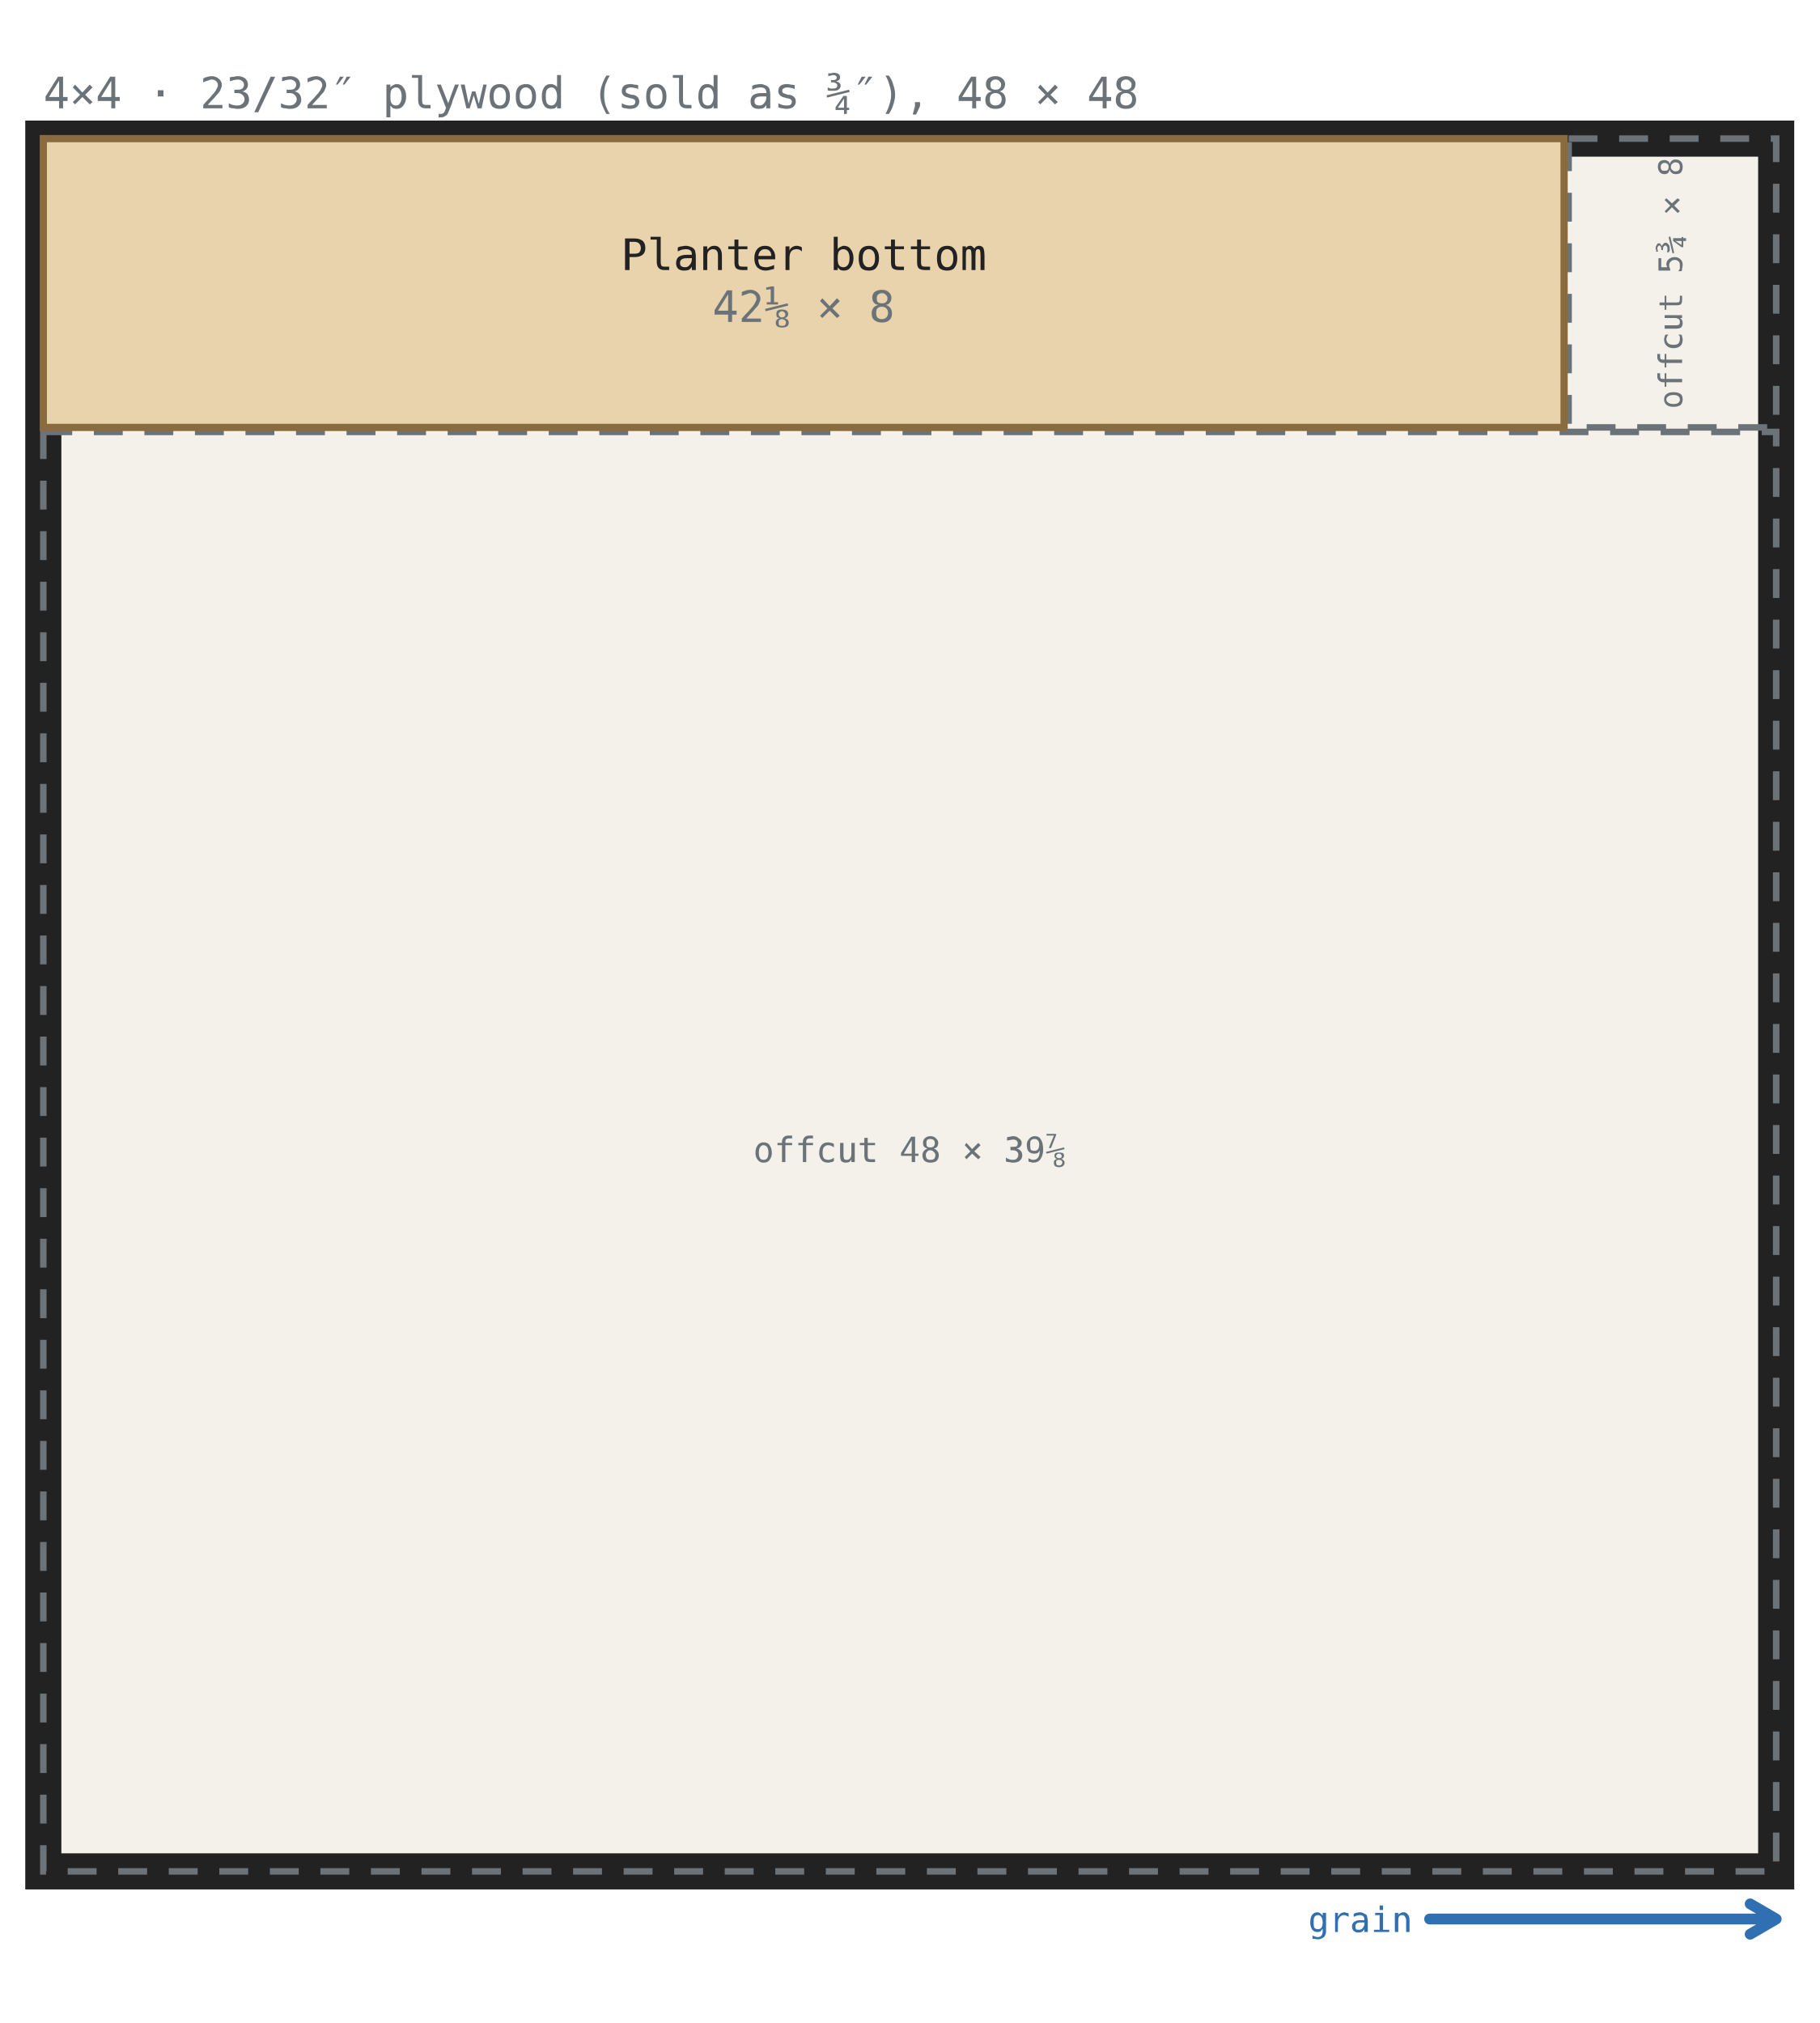
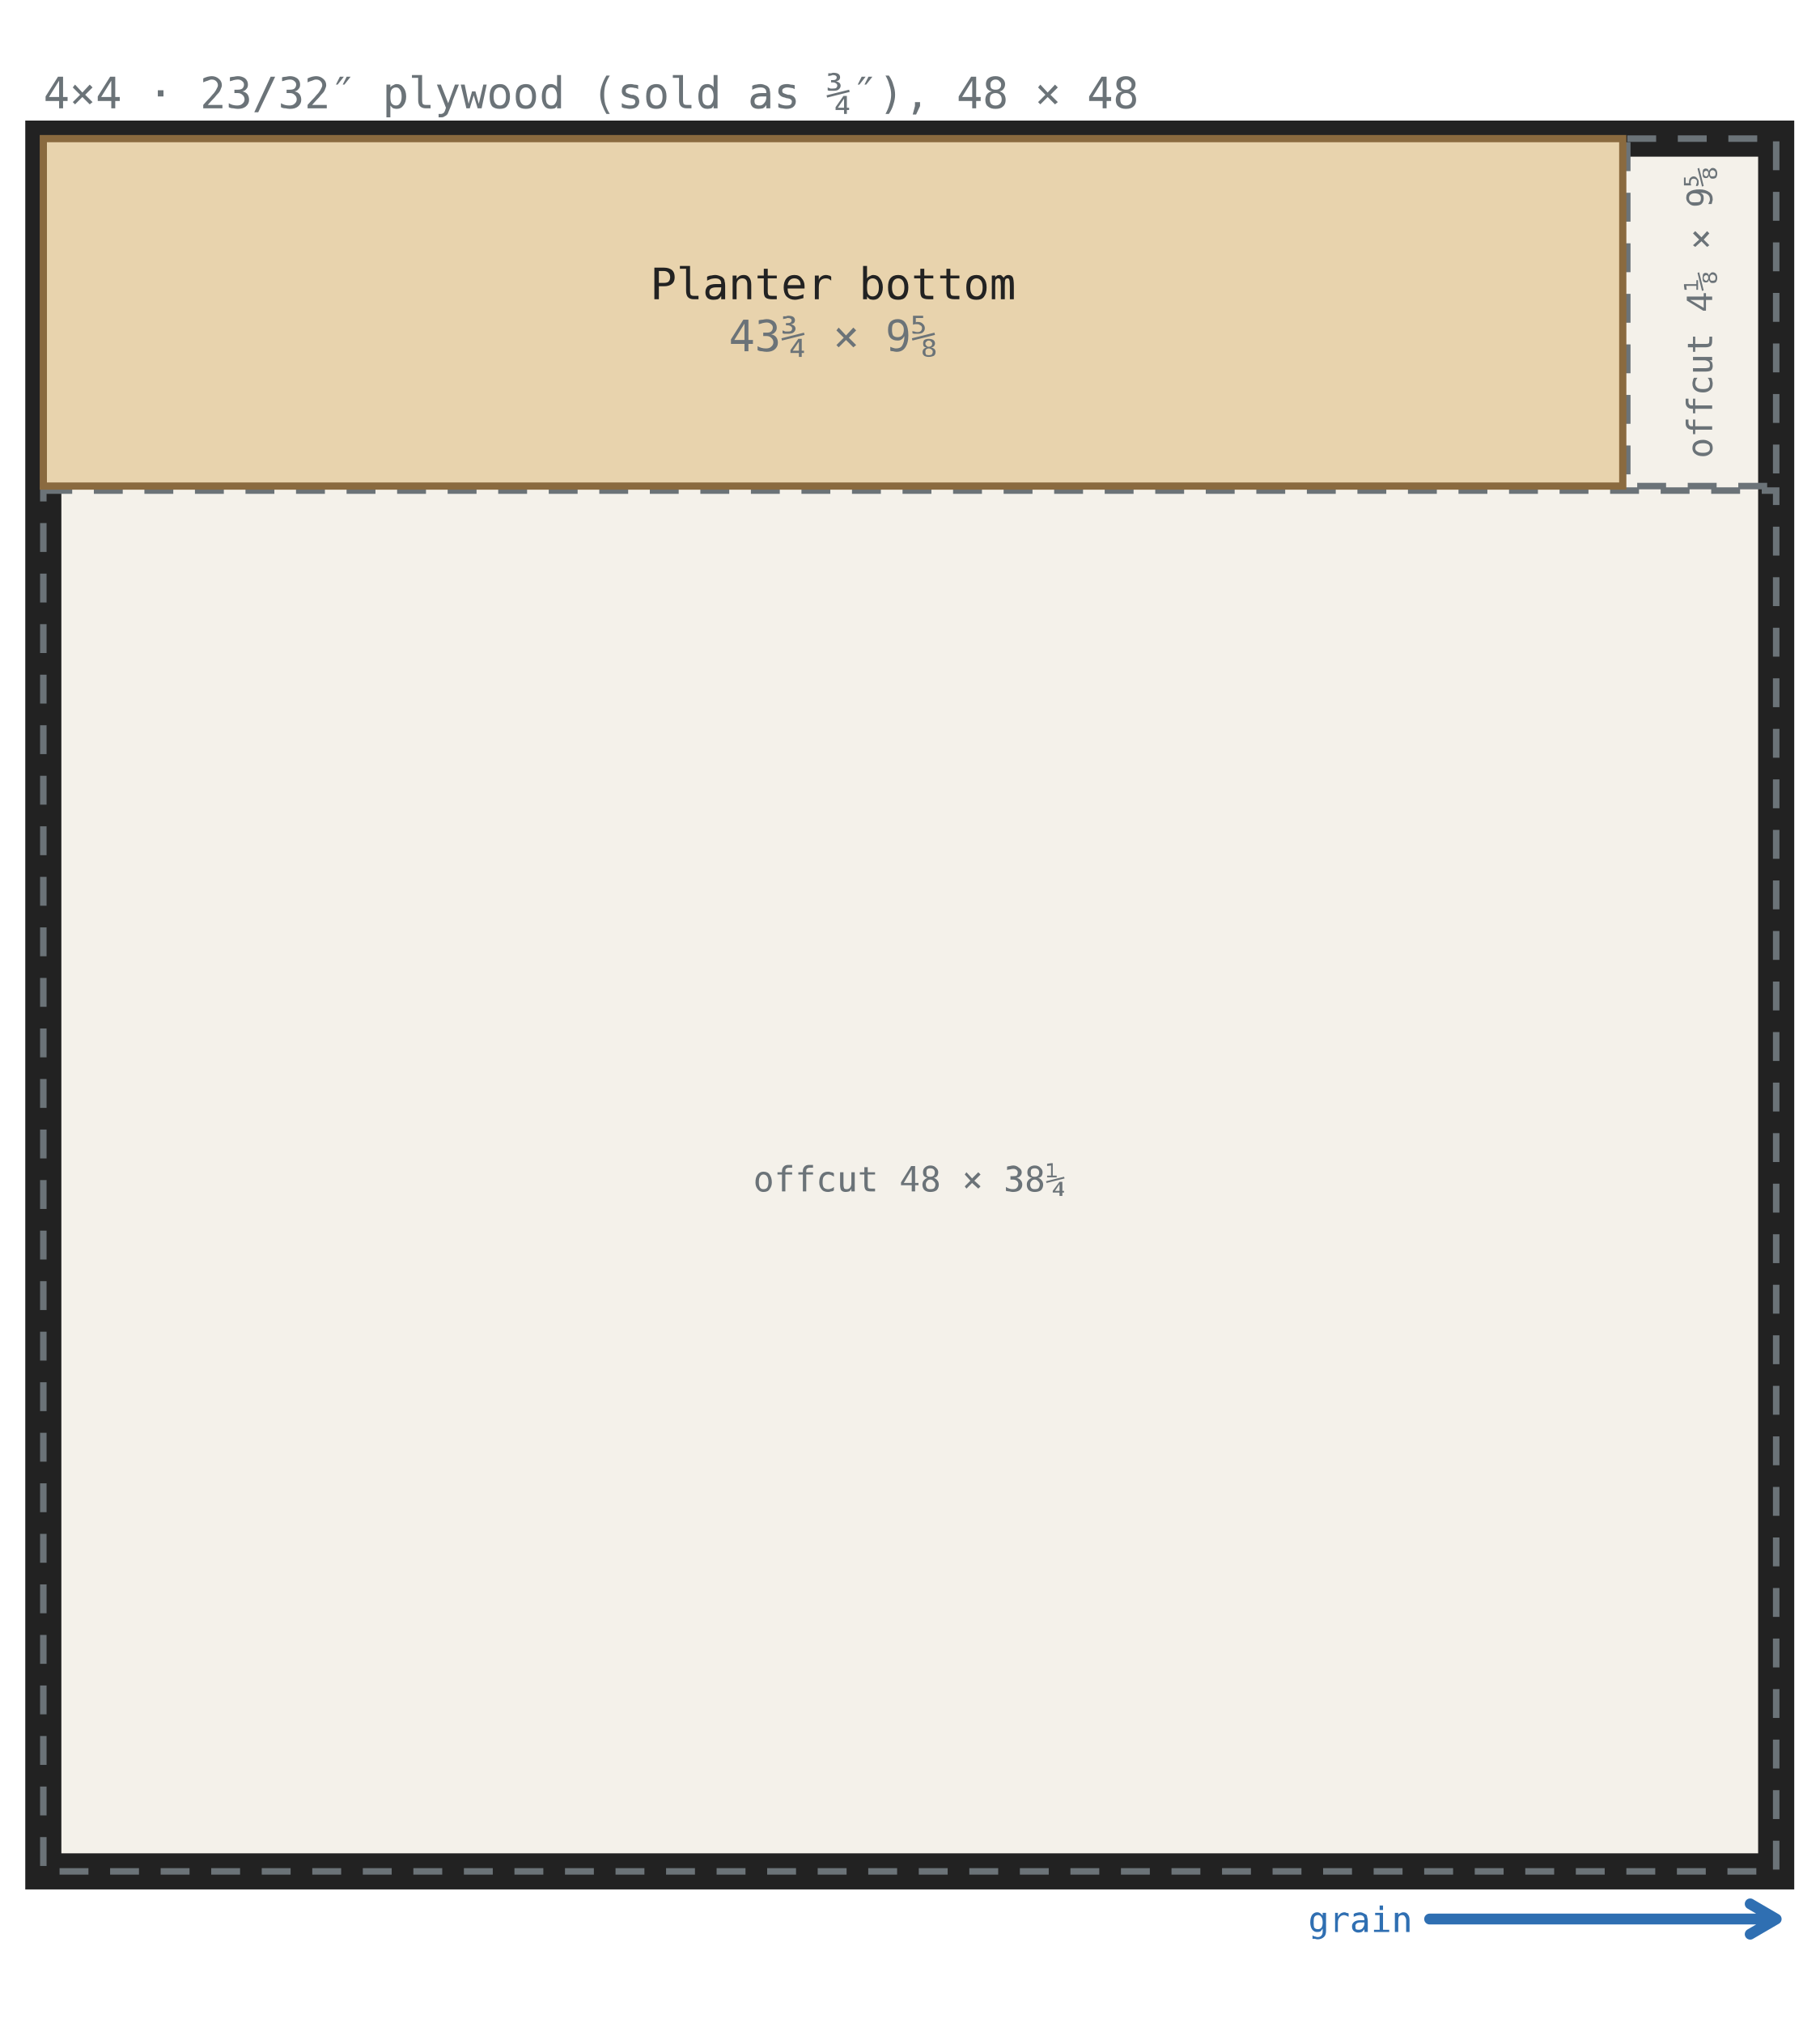
<svg xmlns="http://www.w3.org/2000/svg" viewBox="-1.2 -1.2 50.4 56.04" class="wb-sheets" data-phase="p1" data-material="ply" font-family="ui-monospace, monospace">
  <style>
.wb-sheet-board { fill: var(--sheet-board, #f4f1ea); stroke: var(--ink, #222); stroke-width: var(--sheet-stroke, 0.3); }
.wb-part { stroke: var(--wood-dark, #8a6a3f); stroke-width: 0.2; }
.wb-part.k-fin { fill: var(--face, #e8d3ad); }
.wb-part.k-raw { stroke: var(--ink-soft, #6b7378); }
.wb-part.k-needs-finish { stroke: var(--dim, #2f6fb2); stroke-width: 0.45; }
.wb-hatch-bg { fill: var(--sheet-board, #f4f1ea); }
.wb-hatch-line { stroke: var(--hatch, #8f9ba1); stroke-width: 0.25; }
.wb-strip-cut { stroke: var(--ink-soft, #6b7378); stroke-width: 0.2; stroke-dasharray: 0.8 0.5; fill: none; }
.wb-offcut { fill: none; stroke: var(--ink-soft, #6b7378); stroke-width: 0.18; stroke-dasharray: 0.8 0.6; }
.wb-title { fill: var(--ink-soft, #6b7378); }
.wb-label { fill: var(--ink, #222); }
.wb-size { fill: var(--ink-soft, #6b7378); }
.wb-offcut-label { fill: var(--ink-soft, #6b7378); }
.wb-grain { stroke: var(--dim, #2f6fb2); stroke-width: 0.3; fill: none; stroke-linecap: round; stroke-linejoin: round; }
.wb-grain-label { fill: var(--dim, #2f6fb2); }
</style>
  <defs>
    <pattern id="wb-raw-p1-ply" patternUnits="userSpaceOnUse" width="0.72" height="0.72" patternTransform="rotate(45)">
      <rect class="wb-hatch-bg" width="0.72" height="0.72" />
      <line class="wb-hatch-line" x1="0" y1="0" x2="0" y2="0.72" />
    </pattern>
  </defs>
  <g class="wb-sheet" data-sheet="0" data-stock="4x4" data-owned="false" transform="translate(0 2.64)">
    <text class="wb-title" x="0" y="-0.84" font-size="1.2">4×4 · 23/32″ plywood (sold as ¾″), 48 × 48</text>
    <g class="wb-grain-arrow">
      <path class="wb-grain" d="M38.4 49.32H48M47.28 48.9L48 49.32L47.28 49.74" />
      <text class="wb-grain-label" x="37.92" y="49.68" font-size="0.96" text-anchor="end">grain</text>
    </g>
    <rect class="wb-sheet-board" x="0" y="0" width="48" height="48" />
    <g class="wb-offcut-g">
-       <rect class="wb-offcut" x="0" y="8.125" width="48" height="39.875" />
-       <text class="wb-offcut-label" x="24" y="28.351" font-size="0.96" text-anchor="middle">offcut 48 × 39⅞</text>
+       <rect class="wb-offcut" x="0" y="9.75" width="48" height="38.25" />
+       <text class="wb-offcut-label" x="24" y="29.163" font-size="0.96" text-anchor="middle">offcut 48 × 38¼</text>
    </g>
    <g class="wb-offcut-g">
-       <rect class="wb-offcut" x="42.25" y="0" width="5.75" height="8" />
-       <g transform="rotate(-90 45.125 4)">
-         <text class="wb-offcut-label" x="45.125" y="4.268" font-size="0.893" text-anchor="middle">offcut 5¾ × 8</text>
+       <rect class="wb-offcut" x="43.875" y="0" width="4.125" height="9.625" />
+       <g transform="rotate(-90 45.9375 4.8125)">
+         <text class="wb-offcut-label" x="45.938" y="5.101" font-size="0.96" text-anchor="middle">offcut 4⅛ × 9⅝</text>
      </g>
    </g>
    <g class="wb-placement" data-part="planter-bottom">
-       <rect class="wb-part k-fin" x="0" y="0" width="42.125" height="8" />
-       <text class="wb-label" x="21.062" y="3.64" font-size="1.2" text-anchor="middle">Planter bottom</text>
-       <text class="wb-size" x="21.062" y="5.08" font-size="1.2" text-anchor="middle">42⅛ × 8</text>
+       <rect class="wb-part k-fin" x="0" y="0" width="43.75" height="9.625" />
+       <text class="wb-label" x="21.875" y="4.452" font-size="1.2" text-anchor="middle">Planter bottom</text>
+       <text class="wb-size" x="21.875" y="5.893" font-size="1.2" text-anchor="middle">43¾ × 9⅝</text>
    </g>
  </g>
</svg>
